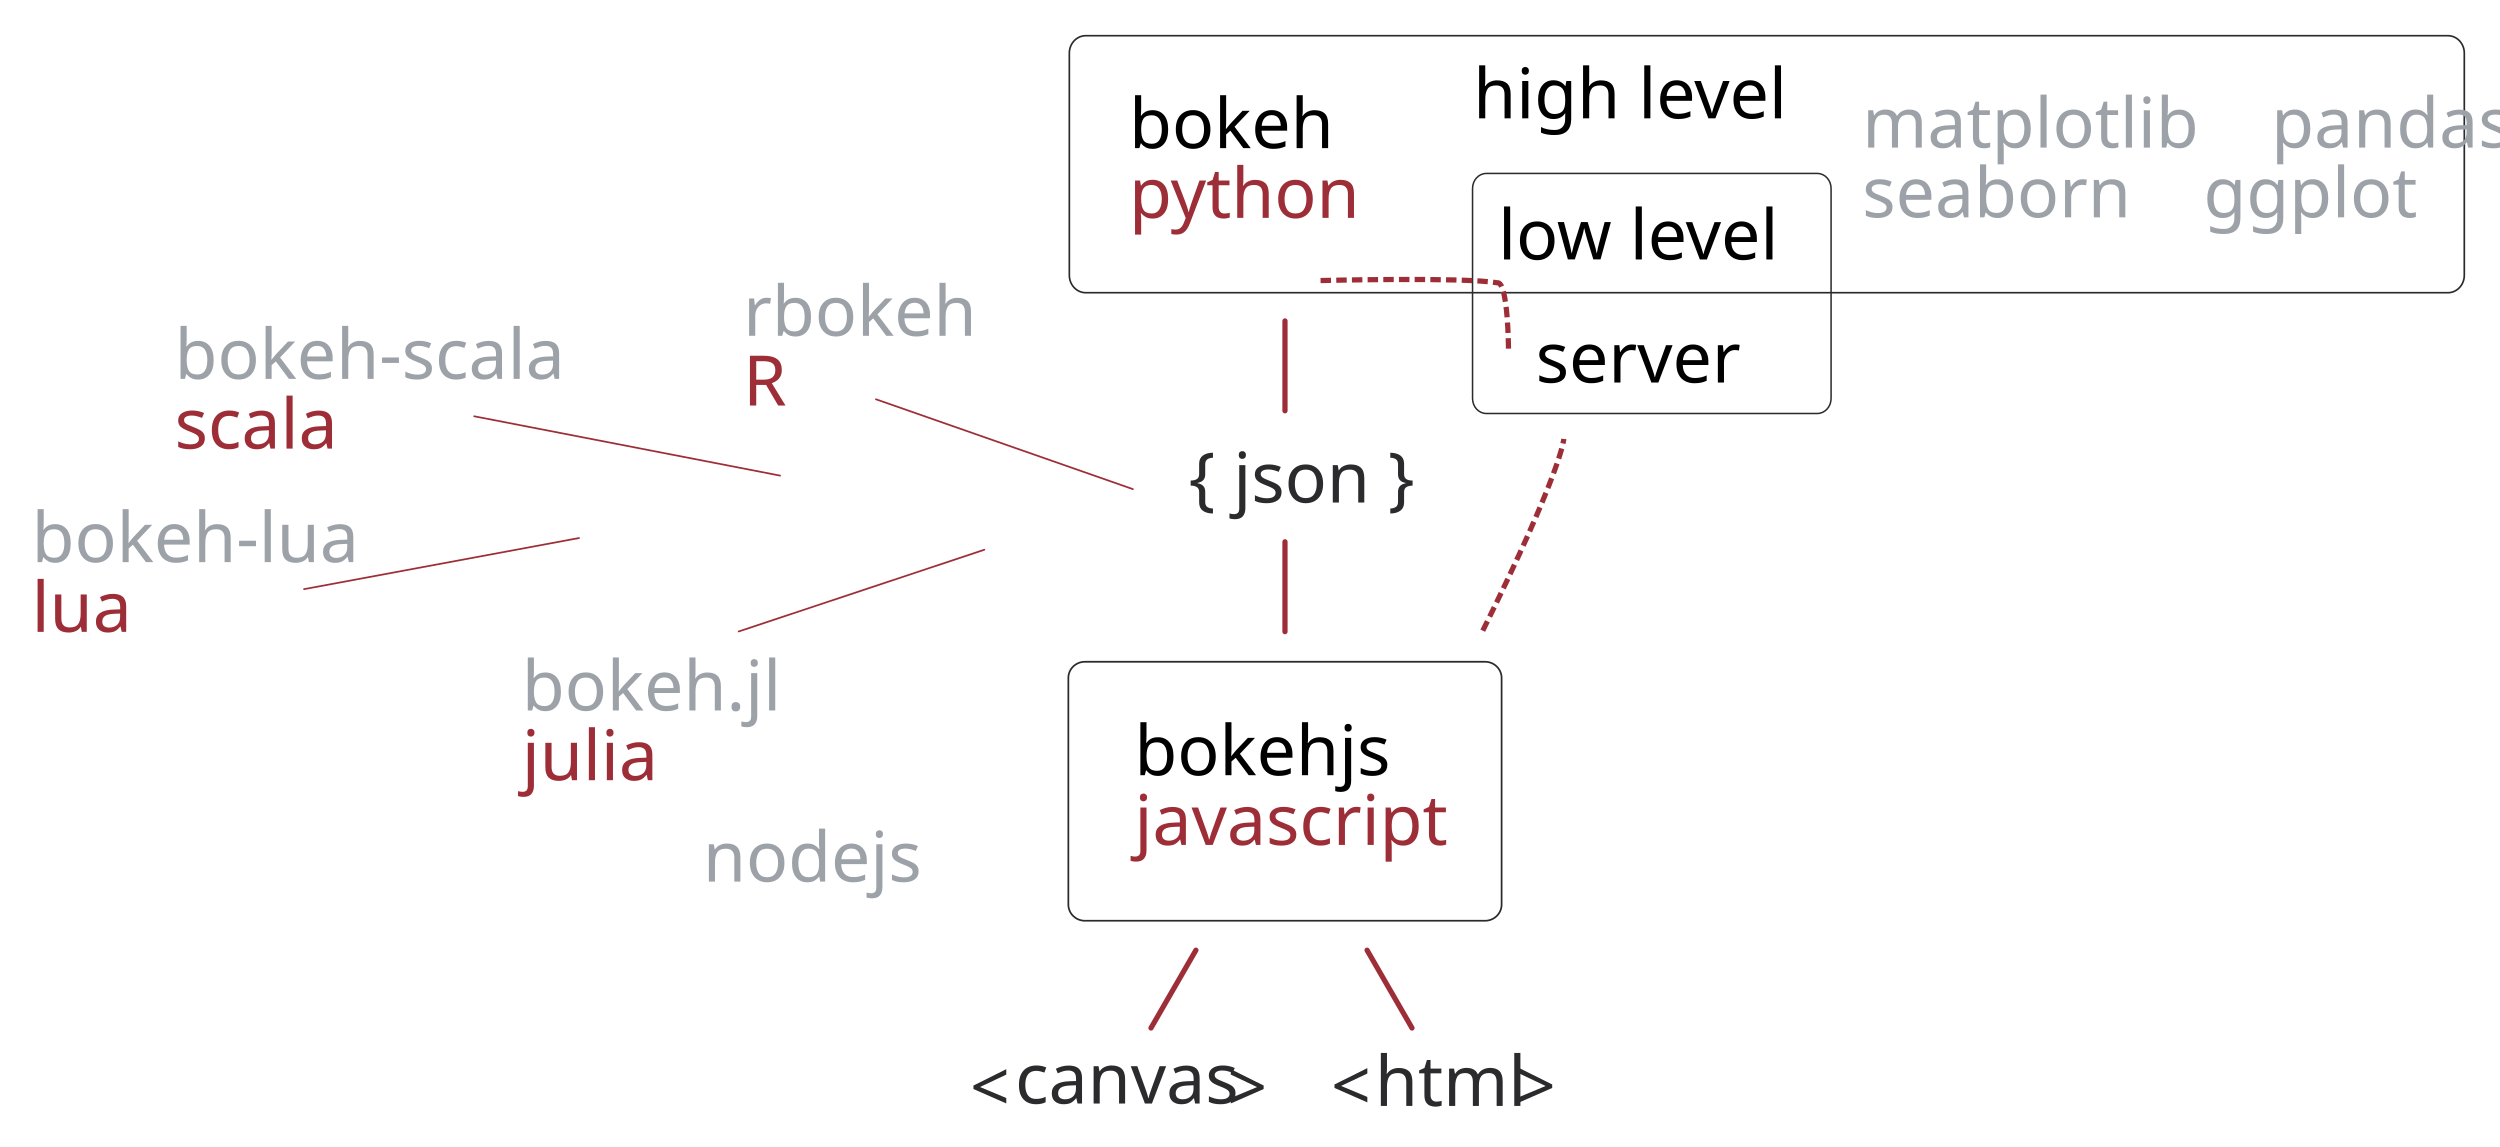
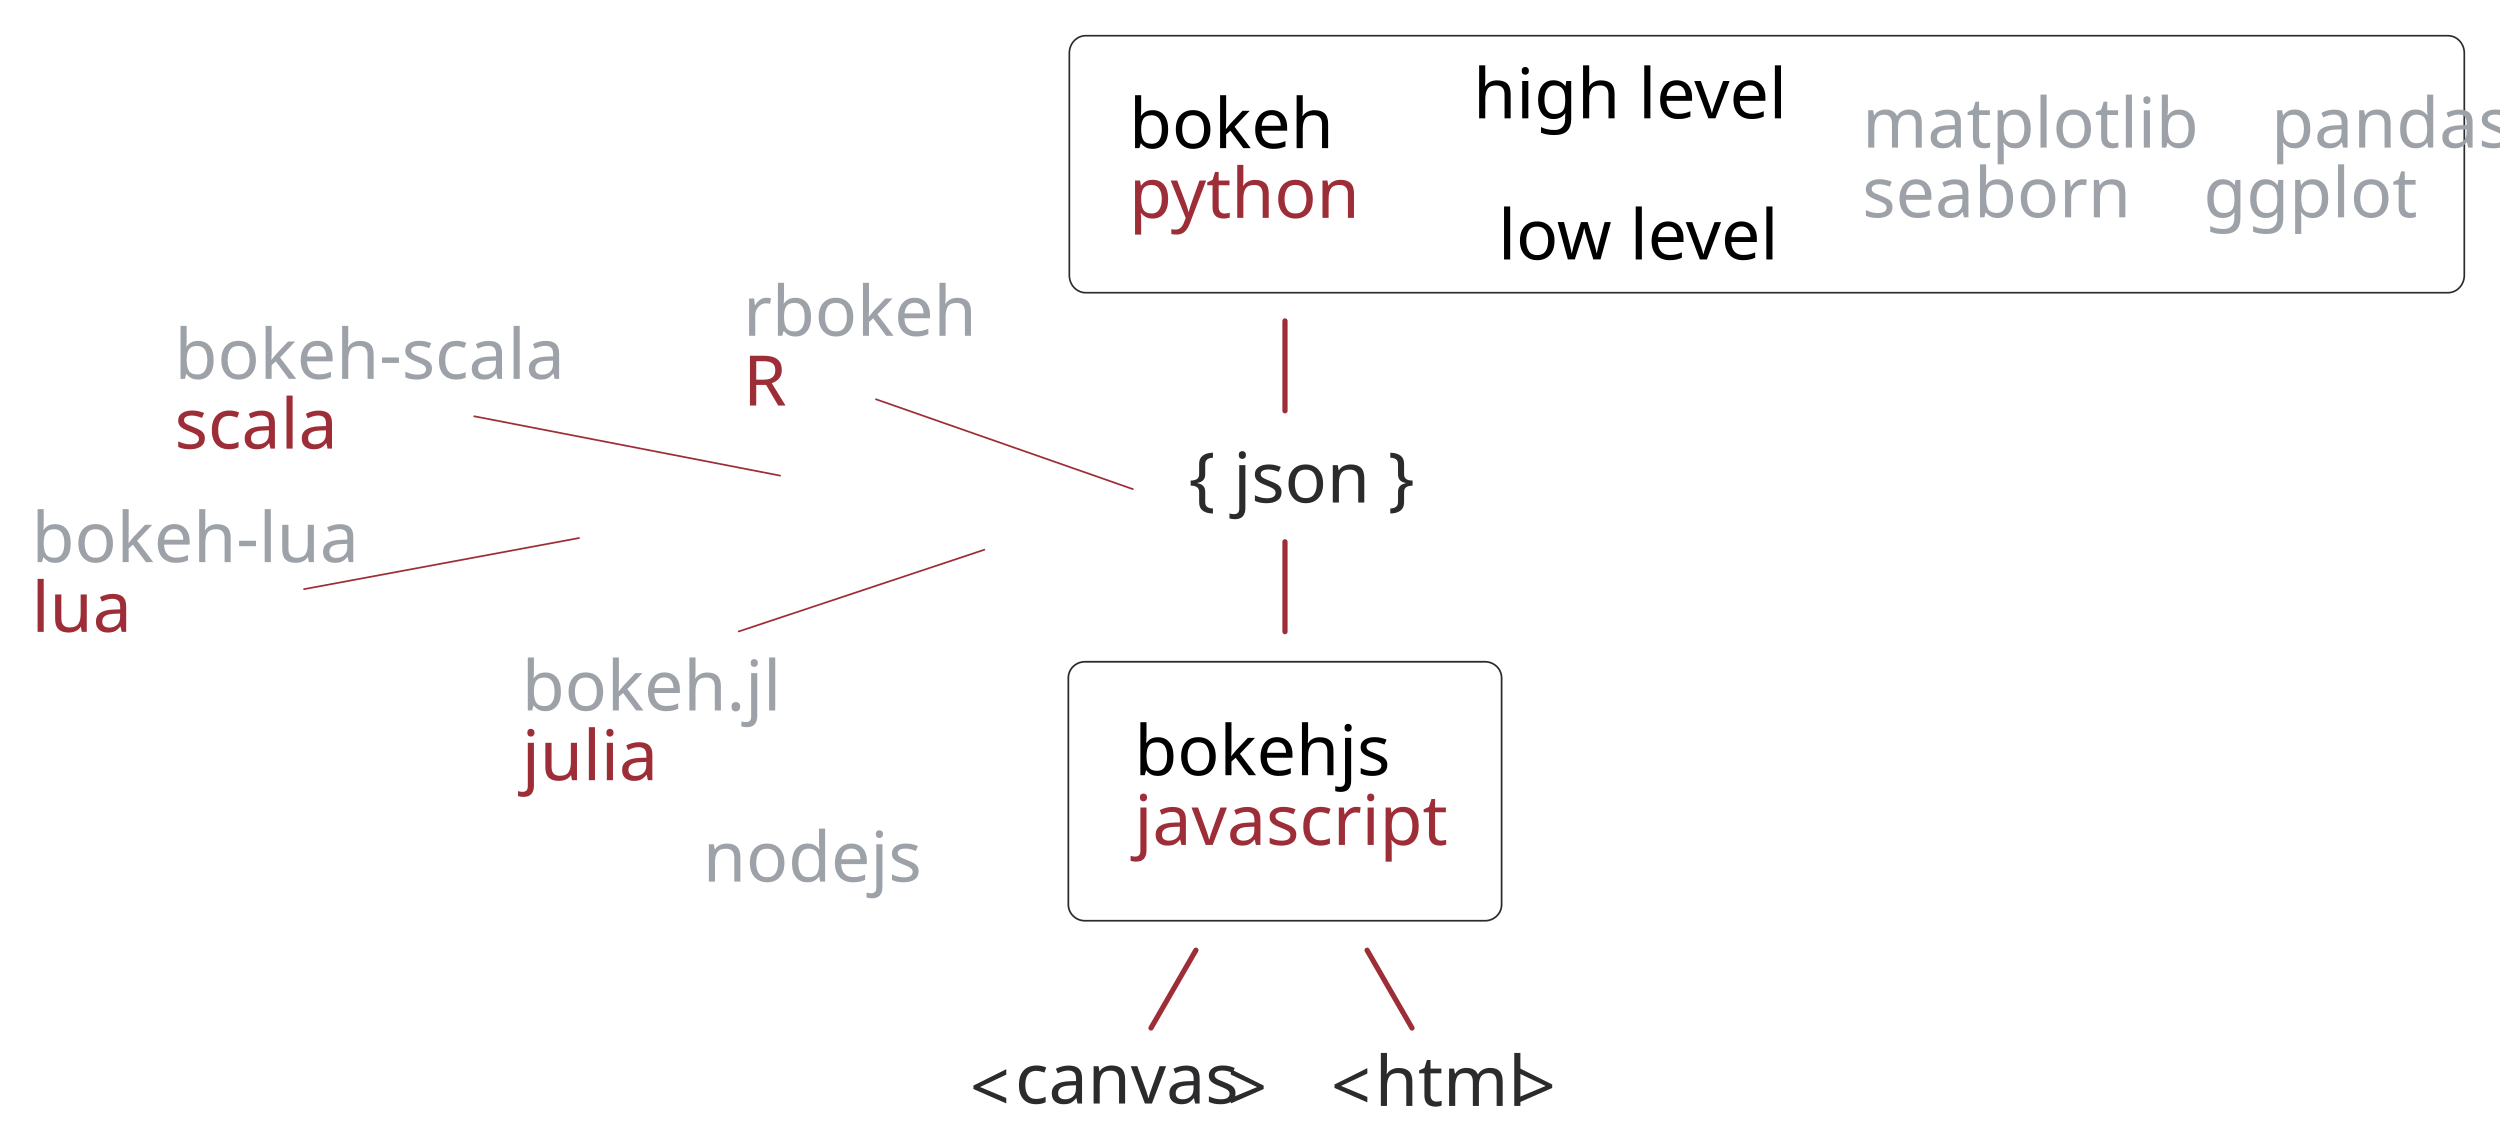
<svg xmlns="http://www.w3.org/2000/svg" width="1434.598" height="657.847" id="svg2" version="1.1">
  <defs id="defs4">
    <marker orient="auto" refY="0" refX="0" id="Arrow1Mend" style="overflow:visible">
      <path id="path4646" d="M 0,0 5,-5 -12.5,0 5,5 0,0 z" style="fill-rule:evenodd;stroke:#000000;stroke-width:1pt" transform="matrix(-0.4,0,0,-0.4,-4,0)" />
    </marker>
    <marker orient="auto" refY="0" refX="0" id="Arrow1Lend" style="overflow:visible">
      <path id="path4640" d="M 0,0 5,-5 -12.5,0 5,5 0,0 z" style="fill-rule:evenodd;stroke:#000000;stroke-width:1pt" transform="matrix(-0.8,0,0,-0.8,-10,0)" />
    </marker>
  </defs>
  <g id="layer1" transform="translate(-12.625,-200.4573)">
    <rect style="fill:none;stroke:#2b2b2d;stroke-width:0.971;stroke-linejoin:round;stroke-miterlimit:4;stroke-dasharray:none" id="rect2985" width="800.486" height="147.486" x="626.252" y="220.943" rx="9.424" ry="10.002" />
    <text xml:space="preserve" style="font-size:40px;font-style:normal;font-weight:normal;line-height:100%;letter-spacing:0px;word-spacing:0px;fill:#000000;fill-opacity:1;stroke:none;font-family:Sans" x="660.545" y="285.477" id="text2987">
      <tspan id="tspan2989" x="660.545" y="285.477" style="font-style:normal;font-variant:normal;font-weight:500;font-stretch:normal;line-height:100%;font-family:News Cycle;-inkscape-font-specification:News Cycle Medium">bokeh</tspan>
      <tspan x="660.545" y="325.477" id="tspan2991" style="font-style:normal;font-variant:normal;font-weight:500;font-stretch:normal;line-height:100%;fill:#9d2e37;font-family:News Cycle;-inkscape-font-specification:News Cycle Medium">python</tspan>
    </text>
    <text xml:space="preserve" style="font-size:40px;font-style:normal;font-weight:normal;line-height:125%;letter-spacing:0px;word-spacing:0px;fill:#000000;fill-opacity:1;stroke:none;font-family:Sans" x="694.741" y="488.809" id="text3761">
      <tspan id="tspan3763" x="694.741" y="488.809" style="font-style:normal;font-variant:normal;font-weight:500;font-stretch:normal;fill:#2b2b2d;stroke:none;font-family:News Cycle;-inkscape-font-specification:News Cycle Medium">{ json }</tspan>
    </text>
    <rect style="fill:none;stroke:#2b2b2d;stroke-width:1;stroke-linejoin:round;stroke-miterlimit:4;stroke-dasharray:none" id="rect2985-5" width="248.619" height="148.619" x="625.685" y="580.205" rx="9.532" ry="9.297" />
    <text xml:space="preserve" style="font-size:40px;font-style:normal;font-weight:normal;line-height:100%;letter-spacing:0px;word-spacing:0px;fill:#000000;fill-opacity:1;stroke:none;font-family:Sans" x="663.611" y="645.305" id="text2987-1">
      <tspan id="tspan2989-2" x="663.611" y="645.305" style="font-style:normal;font-variant:normal;font-weight:500;font-stretch:normal;line-height:100%;font-family:News Cycle;-inkscape-font-specification:News Cycle Medium">bokehjs</tspan>
      <tspan x="663.611" y="685.305" id="tspan2991-4" style="font-style:normal;font-variant:normal;font-weight:500;font-stretch:normal;line-height:100%;fill:#9d2e37;font-family:News Cycle;-inkscape-font-specification:News Cycle Medium">javascript</tspan>
    </text>
    <path style="fill:none;stroke:#9d2e37;stroke-width:3;stroke-linecap:round;stroke-linejoin:round;stroke-miterlimit:4;stroke-opacity:1;stroke-dasharray:none" d="m 749.995,384.62 0,51.557" id="path4980" />
    <path style="fill:none;stroke:#9d2e37;stroke-width:3;stroke-linecap:round;stroke-linejoin:round;stroke-miterlimit:4;stroke-opacity:1;stroke-dasharray:none" d="m 749.995,511.365 0,51.557" id="path4980-9" />
    <path style="fill:none;stroke:#9d2e37;stroke-width:3;stroke-linecap:round;stroke-linejoin:round;stroke-miterlimit:4;stroke-opacity:1;stroke-dasharray:none" d="M 698.884,745.717 673.105,790.367" id="path4980-9-9" />
    <path style="fill:none;stroke:#9d2e37;stroke-width:3;stroke-linecap:round;stroke-linejoin:round;stroke-miterlimit:4;stroke-opacity:1;stroke-dasharray:none" d="m 797.105,745.717 25.779,44.65" id="path4980-9-9-5" />
    <g id="g5151" transform="translate(234.3128,73.87412)">
      <text id="text3761-0" y="764.43" x="334.911" style="font-size:40px;font-style:normal;font-weight:normal;line-height:125%;letter-spacing:0px;word-spacing:0px;fill:#000000;fill-opacity:1;stroke:none;font-family:Sans" xml:space="preserve">
        <tspan style="font-style:normal;font-variant:normal;font-weight:500;font-stretch:normal;fill:#2b2b2d;stroke:none;font-family:News Cycle;-inkscape-font-specification:News Cycle Medium" y="764.43" x="334.911" id="tspan3763-7">&lt;            &gt;</tspan>
      </text>
      <text id="text3761-0-0" y="759.834" x="360.819" style="font-size:40px;font-style:normal;font-weight:normal;line-height:125%;letter-spacing:0px;word-spacing:0px;fill:#000000;fill-opacity:1;stroke:none;font-family:Sans" xml:space="preserve">
        <tspan style="font-style:normal;font-variant:normal;font-weight:500;font-stretch:normal;fill:#2b2b2d;stroke:none;font-family:News Cycle;-inkscape-font-specification:News Cycle Medium" y="759.834" x="360.819" id="tspan3763-7-8">canvas</tspan>
      </text>
    </g>
    <text xml:space="preserve" style="font-size:40px;font-style:normal;font-weight:normal;line-height:125%;letter-spacing:0px;word-spacing:0px;fill:#000000;fill-opacity:1;stroke:none;font-family:Sans" x="571.313" y="874.981" id="text5114">
      <tspan id="tspan5116" x="571.313" y="874.981" />
    </text>
    <g id="g5145" transform="translate(242.3128,76.6185)">
      <text id="text3761-0-5" y="761.071" x="534.098" style="font-size:40px;font-style:normal;font-weight:normal;line-height:125%;letter-spacing:0px;word-spacing:0px;fill:#000000;fill-opacity:1;stroke:none;font-family:Sans" xml:space="preserve">
        <tspan style="font-style:normal;font-variant:normal;font-weight:500;font-stretch:normal;fill:#2b2b2d;stroke:none;font-family:News Cycle;-inkscape-font-specification:News Cycle Medium" y="761.071" x="534.098" id="tspan3763-7-1">&lt;        &gt;</tspan>
      </text>
      <text id="text3761-0-0-5" y="758.474" x="559.293" style="font-size:40px;font-style:normal;font-weight:normal;line-height:125%;letter-spacing:0px;word-spacing:0px;fill:#000000;fill-opacity:1;stroke:none;font-family:Sans" xml:space="preserve">
        <tspan style="font-style:normal;font-variant:normal;font-weight:500;font-stretch:normal;fill:#2b2b2d;stroke:none;font-family:News Cycle;-inkscape-font-specification:News Cycle Medium" y="758.474" x="559.293" id="tspan3763-7-8-0">html</tspan>
      </text>
    </g>
    <flowRoot xml:space="preserve" id="flowRoot3546" style="font-size:40px;font-style:normal;font-weight:normal;line-height:125%;letter-spacing:0px;word-spacing:0px;fill:#000000;fill-opacity:1;stroke:none;font-family:Sans">
      <flowRegion id="flowRegion3548">
        <rect id="rect3550" width="331.614" height="69.639" x="379.145" y="178.703" />
      </flowRegion>
      <flowPara id="flowPara3552" />
    </flowRoot>
    <text xml:space="preserve" style="font-size:40px;font-style:normal;font-variant:normal;font-weight:bold;font-stretch:normal;line-height:125%;letter-spacing:0px;word-spacing:0px;fill:#000000;fill-opacity:1;stroke:none;font-family:News Cycle;-inkscape-font-specification:Sans Bold" x="858" y="268.362" id="text3586">
      <tspan id="tspan3588" x="858" y="268.362" style="font-weight:normal">high level</tspan>
    </text>
    <text xml:space="preserve" style="font-size:40px;font-style:normal;font-variant:normal;font-weight:bold;font-stretch:normal;line-height:125%;letter-spacing:0px;word-spacing:0px;fill:#000000;fill-opacity:1;stroke:none;font-family:News Cycle;-inkscape-font-specification:Sans Bold" x="872.297" y="349.362" id="text3590">
      <tspan id="tspan3592" x="872.297" y="349.362" style="font-weight:normal">low level</tspan>
    </text>
    <text xml:space="preserve" style="font-size:40px;font-style:normal;font-variant:normal;font-weight:bold;font-stretch:normal;line-height:125%;letter-spacing:0px;word-spacing:0px;fill:#000000;fill-opacity:1;stroke:none;font-family:News Cycle;-inkscape-font-specification:Sans Bold" x="416" y="706.362" id="text3615">
      <tspan id="tspan3617" x="416" y="706.362" style="font-weight:normal;fill:#9da2a8">nodejs</tspan>
    </text>
    <text xml:space="preserve" style="font-size:40px;font-style:normal;font-weight:normal;line-height:100%;letter-spacing:0px;word-spacing:0px;fill:#000000;fill-opacity:1;stroke:none;font-family:Sans" x="439.09" y="393.153" id="text2987-2">
      <tspan id="tspan2989-9" x="439.09" y="393.153" style="font-style:normal;font-variant:normal;font-weight:500;font-stretch:normal;line-height:100%;fill:#9da2a8;font-family:News Cycle;-inkscape-font-specification:News Cycle Medium">rbokeh</tspan>
      <tspan x="439.09" y="433.153" id="tspan2991-3" style="font-style:normal;font-variant:normal;font-weight:500;font-stretch:normal;line-height:100%;fill:#9d2e37;font-family:News Cycle;-inkscape-font-specification:News Cycle Medium">R</tspan>
    </text>
    <text xml:space="preserve" style="font-size:40px;font-style:normal;font-weight:normal;line-height:100%;letter-spacing:0px;word-spacing:0px;fill:#000000;fill-opacity:1;stroke:none;font-family:Sans" x="312.09" y="608.153" id="text2987-9">
      <tspan id="tspan2989-4" x="312.09" y="608.153" style="font-style:normal;font-variant:normal;font-weight:500;font-stretch:normal;line-height:100%;fill:#9da2a8;font-family:News Cycle;-inkscape-font-specification:News Cycle Medium">bokeh.jl</tspan>
      <tspan x="312.09" y="648.153" id="tspan2991-7" style="font-style:normal;font-variant:normal;font-weight:500;font-stretch:normal;line-height:100%;fill:#9d2e37;font-family:News Cycle;-inkscape-font-specification:News Cycle Medium">julia</tspan>
    </text>
    <text xml:space="preserve" style="font-size:40px;font-style:normal;font-weight:normal;line-height:100%;letter-spacing:0px;word-spacing:0px;fill:#000000;fill-opacity:1;stroke:none;font-family:Sans" x="112.824" y="417.866" id="text2987-9-2">
      <tspan id="tspan2989-4-5" x="112.824" y="417.866" style="font-style:normal;font-variant:normal;font-weight:500;font-stretch:normal;line-height:100%;fill:#9da2a8;font-family:News Cycle;-inkscape-font-specification:News Cycle Medium">bokeh-scala</tspan>
      <tspan x="112.824" y="457.866" id="tspan2991-7-9" style="font-style:normal;font-variant:normal;font-weight:500;font-stretch:normal;line-height:100%;fill:#9d2e37;font-family:News Cycle;-inkscape-font-specification:News Cycle Medium">scala</tspan>
    </text>
    <text xml:space="preserve" style="font-size:40px;font-style:normal;font-weight:normal;line-height:100%;letter-spacing:0px;word-spacing:0px;fill:#000000;fill-opacity:1;stroke:none;font-family:Sans" x="30.789" y="523.03" id="text2987-9-2-6">
      <tspan id="tspan2989-4-5-5" x="30.789" y="523.03" style="font-style:normal;font-variant:normal;font-weight:500;font-stretch:normal;line-height:100%;fill:#9da2a8;font-family:News Cycle;-inkscape-font-specification:News Cycle Medium">bokeh-lua</tspan>
      <tspan x="30.789" y="563.03" id="tspan2991-7-9-5" style="font-style:normal;font-variant:normal;font-weight:500;font-stretch:normal;line-height:100%;fill:#9d2e37;font-family:News Cycle;-inkscape-font-specification:News Cycle Medium">lua</tspan>
    </text>
    <path style="fill:none;stroke:#9d2e37;stroke-width:1;stroke-linecap:round;stroke-linejoin:round;stroke-miterlimit:4;stroke-opacity:1;stroke-dasharray:none" d="m 515.289,429.583 147.422,51.557" id="path4980-8" />
    <path style="fill:none;stroke:#9d2e37;stroke-width:1;stroke-linecap:round;stroke-linejoin:round;stroke-miterlimit:4;stroke-opacity:1;stroke-dasharray:none" d="M 436.512,562.813 577.488,515.912" id="path4980-8-9" />
    <path style="fill:none;stroke:#9d2e37;stroke-width:1;stroke-linecap:round;stroke-linejoin:round;stroke-miterlimit:4;stroke-opacity:1;stroke-dasharray:none" d="m 284.748,439.338 175.503,34.048" id="path4980-8-9-6" />
    <path style="fill:none;stroke:#9d2e37;stroke-width:1;stroke-linecap:round;stroke-linejoin:round;stroke-miterlimit:4;stroke-opacity:1;stroke-dasharray:none" d="m 187.103,538.532 157.795,-29.339" id="path4980-8-9-6-3" />
    <text xml:space="preserve" style="font-size:40px;font-style:normal;font-weight:normal;line-height:100%;letter-spacing:0px;word-spacing:0px;fill:#000000;fill-opacity:1;stroke:none;font-family:Sans" x="1081.256" y="285.157" id="text2987-2-7">
      <tspan id="tspan2989-9-4" x="1081.256" y="285.157" style="font-style:normal;font-variant:normal;font-weight:500;font-stretch:normal;line-height:100%;fill:#9da2a8;font-family:News Cycle;-inkscape-font-specification:News Cycle Medium">matplotlib    pandas</tspan>
      <tspan x="1081.256" y="325.157" style="font-style:normal;font-variant:normal;font-weight:500;font-stretch:normal;line-height:100%;fill:#9da2a8;font-family:News Cycle;-inkscape-font-specification:News Cycle Medium" id="tspan4568">seaborn    ggplot</tspan>
      <tspan x="1081.256" y="365.157" id="tspan2991-3-6" style="font-style:normal;font-variant:normal;font-weight:500;font-stretch:normal;line-height:100%;fill:#9d2e37;font-family:News Cycle;-inkscape-font-specification:News Cycle Medium" />
    </text>
-     <rect style="fill:none;stroke:#2b2b2d;stroke-width:0.876;stroke-linejoin:round;stroke-miterlimit:4;stroke-dasharray:none" id="rect2985-5-3" width="205.743" height="137.743" x="857.628" y="299.991" rx="7.888" ry="8.617" />
-     <text xml:space="preserve" style="font-size:40px;font-style:normal;font-variant:normal;font-weight:bold;font-stretch:normal;line-height:125%;letter-spacing:0px;word-spacing:0px;fill:#000000;fill-opacity:1;stroke:none;font-family:News Cycle;-inkscape-font-specification:Sans Bold" x="893.871" y="419.972" id="text3590-5">
-       <tspan id="tspan3592-4" x="893.871" y="419.972" style="font-weight:normal">server</tspan>
-     </text>
-     <path style="fill:none;stroke:#9d2e37;stroke-width:3;stroke-linecap:butt;stroke-linejoin:miter;stroke-miterlimit:4;stroke-opacity:1;stroke-dasharray:6, 3;stroke-dashoffset:0;marker-end:none" d="m 878.262,400.518 c 0,0 -0.241,-38.799 -6.458,-37.79 -19.937,-3.34 -101.605,-1.277 -101.605,-1.277" id="path4631" />
-     <path style="fill:none;stroke:#9d2e37;stroke-width:3;stroke-linecap:butt;stroke-linejoin:miter;stroke-miterlimit:4;stroke-opacity:1;stroke-dasharray:6, 3;stroke-dashoffset:0" d="m 863.5,562.362 c 45.5,-92 46.5,-110 46.5,-110" id="path5447" />
  </g>
</svg>
